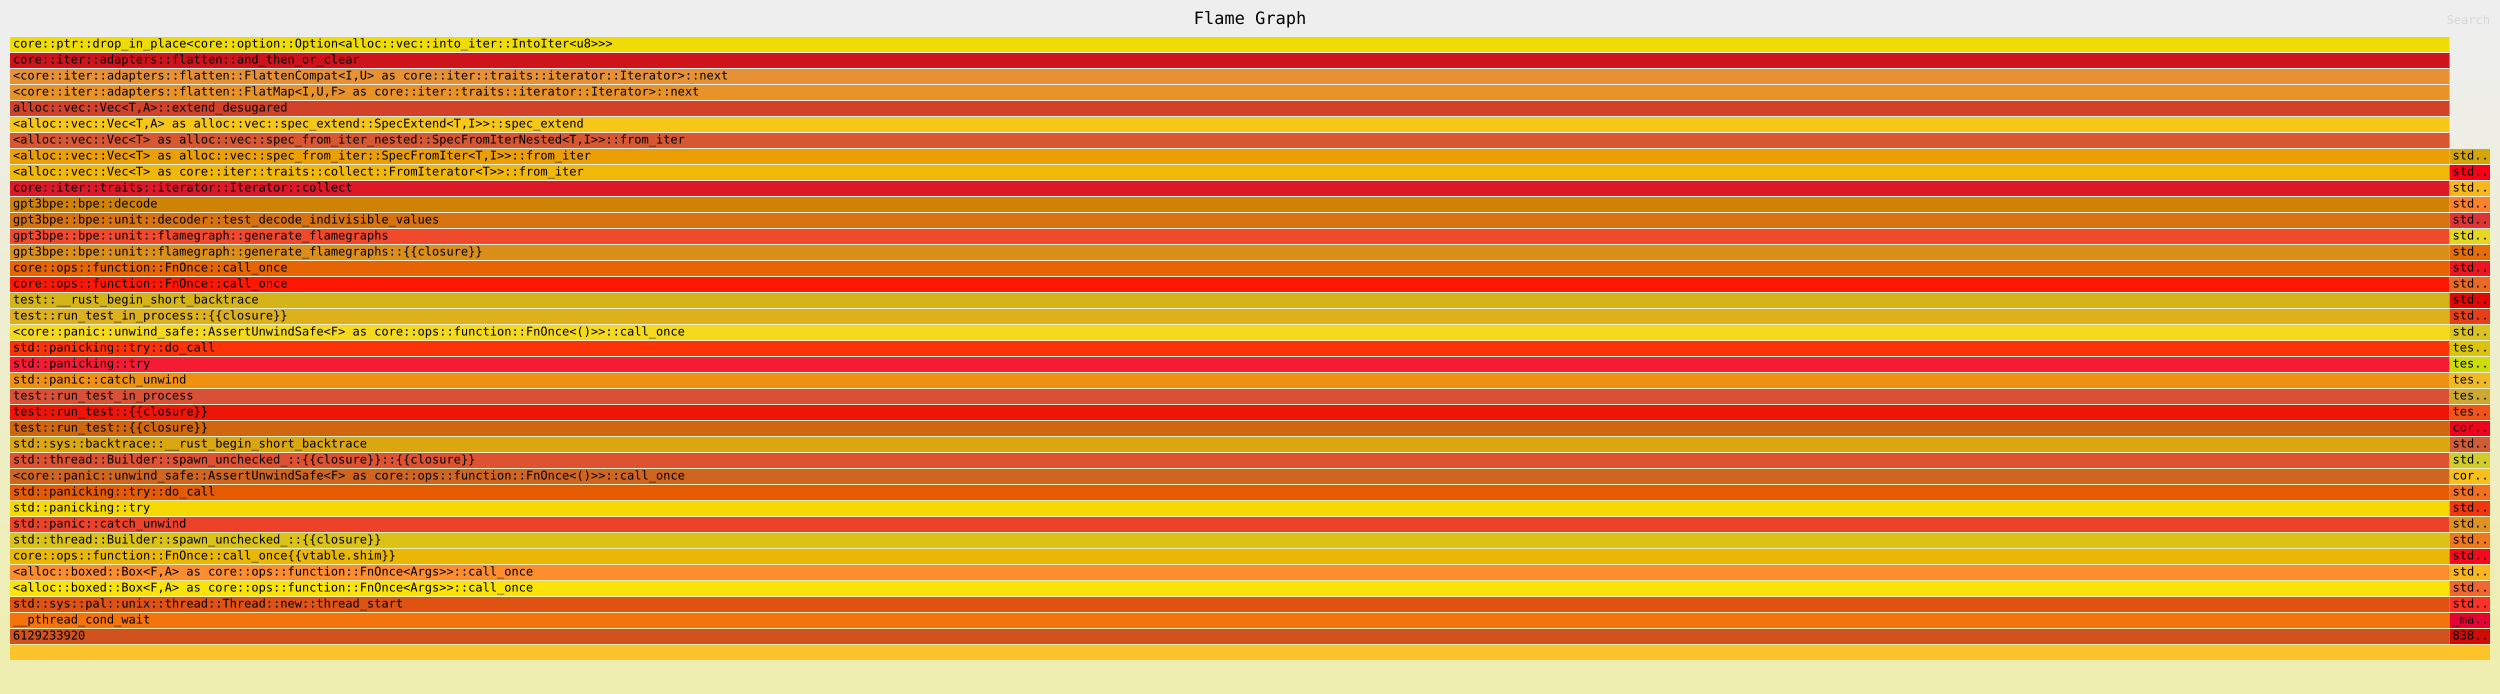
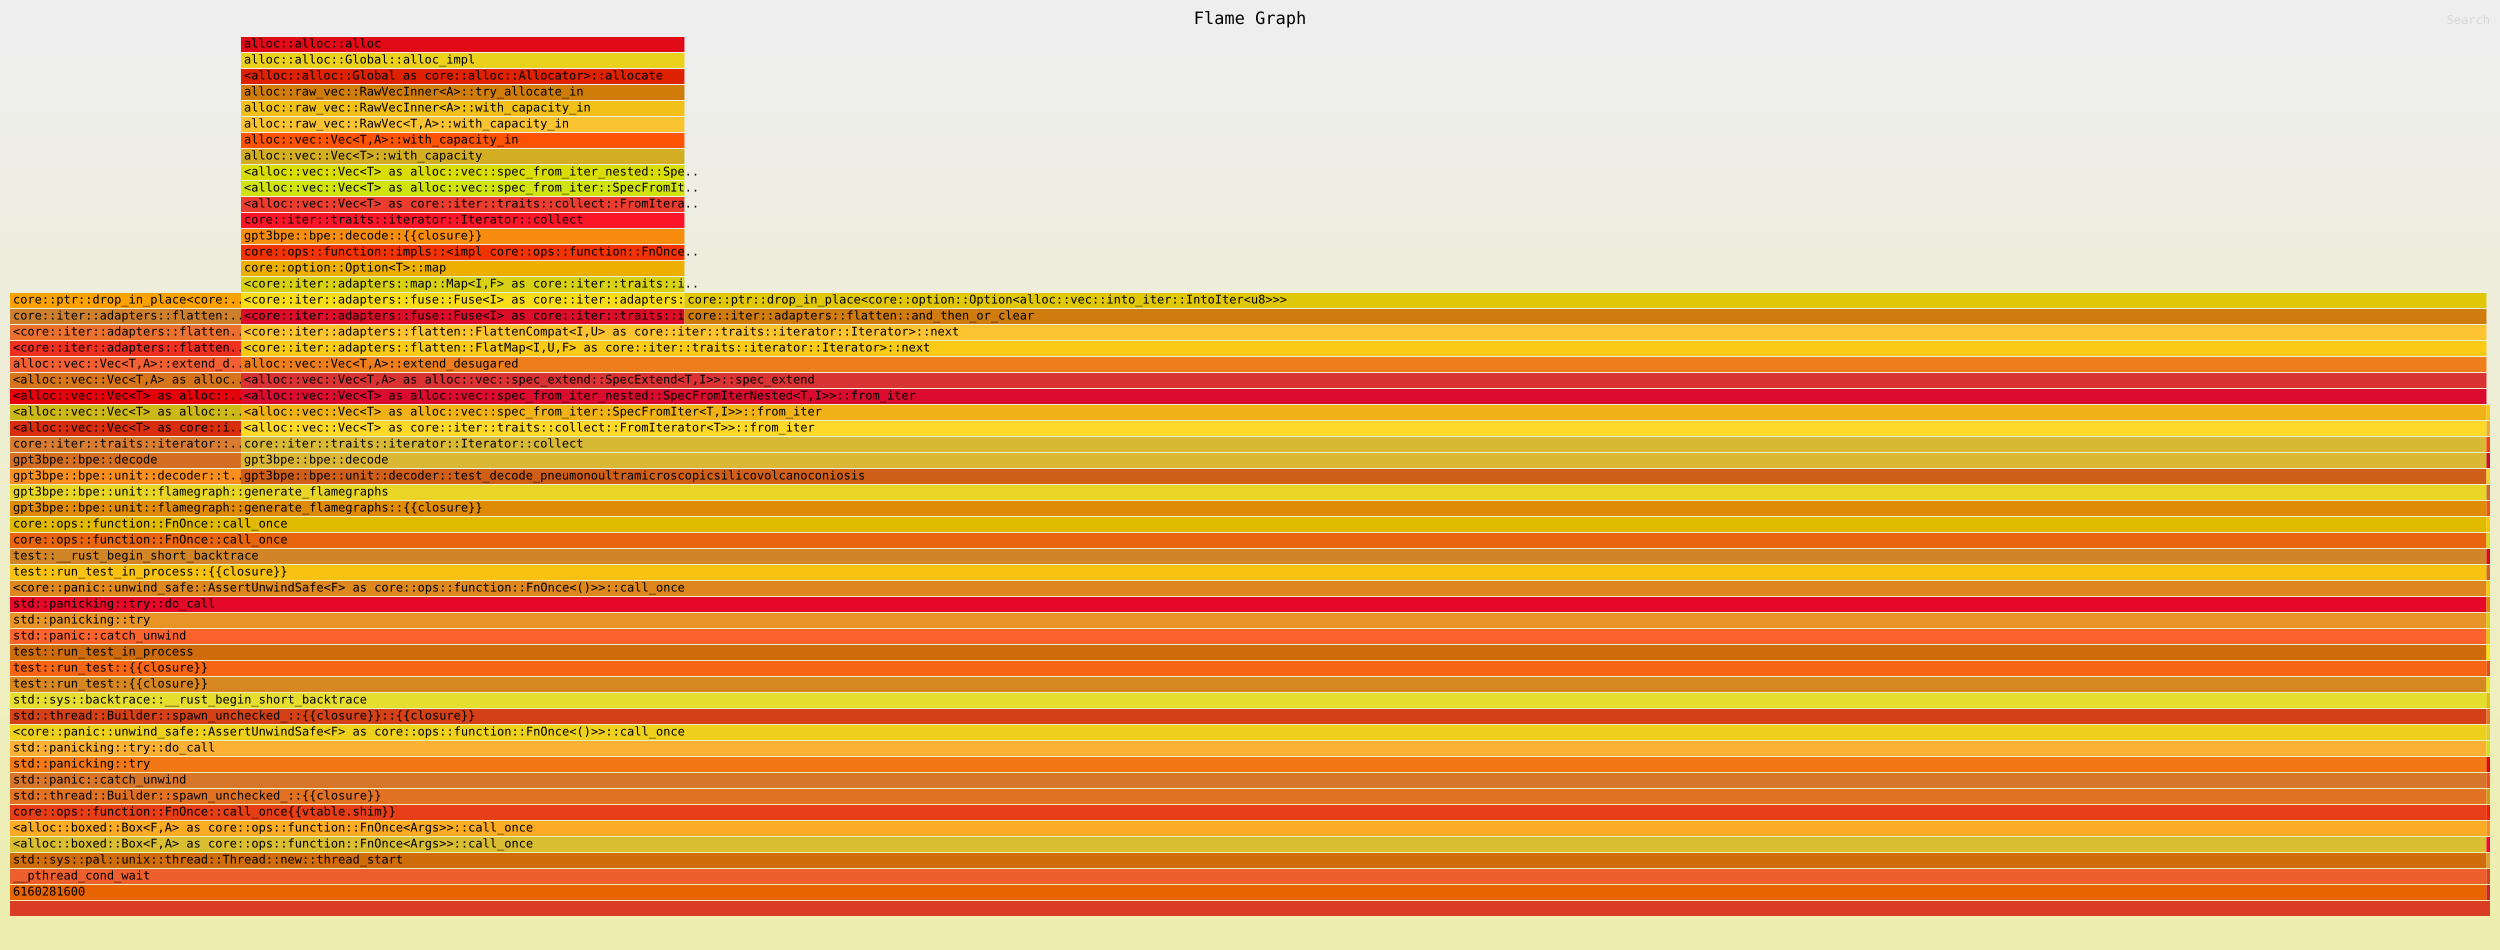
- <svg xmlns="http://www.w3.org/2000/svg" xmlns:ns1="http://github.com/jonhoo/inferno" version="1.1" width="2500" height="694" viewBox="0 0 2500 694">
+ <svg xmlns="http://www.w3.org/2000/svg" xmlns:ns1="http://github.com/jonhoo/inferno" version="1.1" width="2500" height="950" viewBox="0 0 2500 950">
  <defs>
    <linearGradient id="background" y1="0" y2="1" x1="0" x2="0">
      <stop stop-color="#eeeeee" offset="5%" />
      <stop stop-color="#eeeeb0" offset="95%" />
    </linearGradient>
  </defs>
  <style type="text/css">
text { font-family:monospace; font-size:12px }
#title { text-anchor:middle; font-size:17px; }
#matched { text-anchor:end; }
#search { text-anchor:end; opacity:0.1; cursor:pointer; }
#search:hover, #search.show { opacity:1; }
#subtitle { text-anchor:middle; font-color:rgb(160,160,160); }
#unzoom { cursor:pointer; }
#frames &gt; *:hover { stroke:black; stroke-width:0.5; cursor:pointer; }
.hide { display:none; }
.parent { opacity:0.5; }
</style>
-   <rect x="0" y="0" width="100%" height="694" fill="url(#background)" />
+   <rect x="0" y="0" width="100%" height="950" fill="url(#background)" />
  <text id="title" fill="rgb(0,0,0)" x="50%" y="24.00">Flame Graph</text>
-   <text id="details" fill="rgb(0,0,0)" x="10" y="677.00"> </text>
+   <text id="details" fill="rgb(0,0,0)" x="10" y="933.00"> </text>
  <text id="unzoom" class="hide" fill="rgb(0,0,0)" x="10" y="24.00">Reset Zoom</text>
  <text id="search" fill="rgb(0,0,0)" x="2490" y="24.00">Search</text>
-   <text id="matched" fill="rgb(0,0,0)" x="2490" y="677.00"> </text>
-   <svg id="frames" x="10" width="2480" total_samples="184">
-     <g>
-       <rect x="0%" y="629" width="98.37%" height="15" fill="rgb(209,82,29)" ns1:x="0" ns1:w="181" />
-       <text x="0.12%" y="639.50">6129233920</text>
-     </g>
-     <g>
-       <rect x="0%" y="613" width="98.37%" height="15" fill="rgb(244,115,12)" ns1:x="0" ns1:w="181" />
-       <text x="0.12%" y="623.50">__pthread_cond_wait</text>
-     </g>
-     <g>
-       <rect x="0%" y="597" width="98.37%" height="15" fill="rgb(222,82,18)" ns1:x="0" ns1:w="181" />
-       <text x="0.12%" y="607.50">std::sys::pal::unix::thread::Thread::new::thread_start</text>
-     </g>
-     <g>
-       <rect x="0%" y="581" width="98.37%" height="15" fill="rgb(249,227,8)" ns1:x="0" ns1:w="181" />
-       <text x="0.12%" y="591.50">&lt;alloc::boxed::Box&lt;F,A&gt; as core::ops::function::FnOnce&lt;Args&gt;&gt;::call_once</text>
-     </g>
-     <g>
-       <rect x="0%" y="565" width="98.37%" height="15" fill="rgb(253,141,45)" ns1:x="0" ns1:w="181" />
-       <text x="0.12%" y="575.50">&lt;alloc::boxed::Box&lt;F,A&gt; as core::ops::function::FnOnce&lt;Args&gt;&gt;::call_once</text>
-     </g>
-     <g>
-       <rect x="0%" y="549" width="98.37%" height="15" fill="rgb(234,184,4)" ns1:x="0" ns1:w="181" />
-       <text x="0.12%" y="559.50">core::ops::function::FnOnce::call_once{{vtable.shim}}</text>
-     </g>
-     <g>
-       <rect x="0%" y="533" width="98.37%" height="15" fill="rgb(218,194,23)" ns1:x="0" ns1:w="181" />
-       <text x="0.12%" y="543.50">std::thread::Builder::spawn_unchecked_::{{closure}}</text>
-     </g>
-     <g>
-       <rect x="0%" y="517" width="98.37%" height="15" fill="rgb(235,66,41)" ns1:x="0" ns1:w="181" />
-       <text x="0.12%" y="527.50">std::panic::catch_unwind</text>
-     </g>
-     <g>
-       <rect x="0%" y="501" width="98.37%" height="15" fill="rgb(245,217,1)" ns1:x="0" ns1:w="181" />
-       <text x="0.12%" y="511.50">std::panicking::try</text>
-     </g>
-     <g>
-       <rect x="0%" y="485" width="98.37%" height="15" fill="rgb(229,91,1)" ns1:x="0" ns1:w="181" />
-       <text x="0.12%" y="495.50">std::panicking::try::do_call</text>
-     </g>
-     <g>
-       <rect x="0%" y="469" width="98.37%" height="15" fill="rgb(207,101,30)" ns1:x="0" ns1:w="181" />
-       <text x="0.12%" y="479.50">&lt;core::panic::unwind_safe::AssertUnwindSafe&lt;F&gt; as core::ops::function::FnOnce&lt;()&gt;&gt;::call_once</text>
-     </g>
-     <g>
-       <rect x="0%" y="453" width="98.37%" height="15" fill="rgb(223,82,49)" ns1:x="0" ns1:w="181" />
-       <text x="0.12%" y="463.50">std::thread::Builder::spawn_unchecked_::{{closure}}::{{closure}}</text>
-     </g>
-     <g>
-       <rect x="0%" y="437" width="98.37%" height="15" fill="rgb(218,167,17)" ns1:x="0" ns1:w="181" />
-       <text x="0.12%" y="447.50">std::sys::backtrace::__rust_begin_short_backtrace</text>
-     </g>
-     <g>
-       <rect x="0%" y="421" width="98.37%" height="15" fill="rgb(208,103,14)" ns1:x="0" ns1:w="181" />
-       <text x="0.12%" y="431.50">test::run_test::{{closure}}</text>
-     </g>
-     <g>
-       <rect x="0%" y="405" width="98.37%" height="15" fill="rgb(238,20,8)" ns1:x="0" ns1:w="181" />
-       <text x="0.12%" y="415.50">test::run_test::{{closure}}</text>
-     </g>
-     <g>
-       <rect x="0%" y="389" width="98.37%" height="15" fill="rgb(218,80,54)" ns1:x="0" ns1:w="181" />
-       <text x="0.12%" y="399.50">test::run_test_in_process</text>
-     </g>
-     <g>
-       <rect x="0%" y="373" width="98.37%" height="15" fill="rgb(240,144,17)" ns1:x="0" ns1:w="181" />
-       <text x="0.12%" y="383.50">std::panic::catch_unwind</text>
-     </g>
-     <g>
-       <rect x="0%" y="357" width="98.37%" height="15" fill="rgb(245,27,50)" ns1:x="0" ns1:w="181" />
-       <text x="0.12%" y="367.50">std::panicking::try</text>
-     </g>
-     <g>
-       <rect x="0%" y="341" width="98.37%" height="15" fill="rgb(251,51,7)" ns1:x="0" ns1:w="181" />
-       <text x="0.12%" y="351.50">std::panicking::try::do_call</text>
-     </g>
-     <g>
-       <rect x="0%" y="325" width="98.37%" height="15" fill="rgb(245,217,29)" ns1:x="0" ns1:w="181" />
-       <text x="0.12%" y="335.50">&lt;core::panic::unwind_safe::AssertUnwindSafe&lt;F&gt; as core::ops::function::FnOnce&lt;()&gt;&gt;::call_once</text>
-     </g>
-     <g>
-       <rect x="0%" y="309" width="98.37%" height="15" fill="rgb(221,176,29)" ns1:x="0" ns1:w="181" />
-       <text x="0.12%" y="319.50">test::run_test_in_process::{{closure}}</text>
-     </g>
-     <g>
-       <rect x="0%" y="293" width="98.37%" height="15" fill="rgb(212,180,24)" ns1:x="0" ns1:w="181" />
-       <text x="0.12%" y="303.50">test::__rust_begin_short_backtrace</text>
-     </g>
-     <g>
-       <rect x="0%" y="277" width="98.37%" height="15" fill="rgb(254,24,2)" ns1:x="0" ns1:w="181" />
-       <text x="0.12%" y="287.50">core::ops::function::FnOnce::call_once</text>
-     </g>
-     <g>
-       <rect x="0%" y="261" width="98.37%" height="15" fill="rgb(230,100,2)" ns1:x="0" ns1:w="181" />
-       <text x="0.12%" y="271.50">core::ops::function::FnOnce::call_once</text>
-     </g>
-     <g>
-       <rect x="0%" y="245" width="98.37%" height="15" fill="rgb(219,142,25)" ns1:x="0" ns1:w="181" />
-       <text x="0.12%" y="255.50">gpt3bpe::bpe::unit::flamegraph::generate_flamegraphs::{{closure}}</text>
-     </g>
-     <g>
-       <rect x="0%" y="229" width="98.37%" height="15" fill="rgb(240,73,43)" ns1:x="0" ns1:w="181" />
-       <text x="0.12%" y="239.50">gpt3bpe::bpe::unit::flamegraph::generate_flamegraphs</text>
-     </g>
-     <g>
-       <rect x="0%" y="213" width="98.37%" height="15" fill="rgb(214,114,15)" ns1:x="0" ns1:w="181" />
-       <text x="0.12%" y="223.50">gpt3bpe::bpe::unit::decoder::test_decode_indivisible_values</text>
-     </g>
-     <g>
-       <rect x="0%" y="197" width="98.37%" height="15" fill="rgb(207,130,4)" ns1:x="0" ns1:w="181" />
-       <text x="0.12%" y="207.50">gpt3bpe::bpe::decode</text>
-     </g>
-     <g>
-       <rect x="0%" y="181" width="98.37%" height="15" fill="rgb(221,25,40)" ns1:x="0" ns1:w="181" />
-       <text x="0.12%" y="191.50">core::iter::traits::iterator::Iterator::collect</text>
-     </g>
-     <g>
-       <rect x="0%" y="165" width="98.37%" height="15" fill="rgb(241,184,7)" ns1:x="0" ns1:w="181" />
-       <text x="0.12%" y="175.50">&lt;alloc::vec::Vec&lt;T&gt; as core::iter::traits::collect::FromIterator&lt;T&gt;&gt;::from_iter</text>
-     </g>
-     <g>
-       <rect x="0%" y="149" width="98.37%" height="15" fill="rgb(235,159,4)" ns1:x="0" ns1:w="181" />
-       <text x="0.12%" y="159.50">&lt;alloc::vec::Vec&lt;T&gt; as alloc::vec::spec_from_iter::SpecFromIter&lt;T,I&gt;&gt;::from_iter</text>
-     </g>
-     <g>
-       <rect x="0%" y="133" width="98.37%" height="15" fill="rgb(214,87,48)" ns1:x="0" ns1:w="181" />
-       <text x="0.12%" y="143.50">&lt;alloc::vec::Vec&lt;T&gt; as alloc::vec::spec_from_iter_nested::SpecFromIterNested&lt;T,I&gt;&gt;::from_iter</text>
-     </g>
-     <g>
-       <rect x="0%" y="117" width="98.37%" height="15" fill="rgb(246,198,24)" ns1:x="0" ns1:w="181" />
-       <text x="0.12%" y="127.50">&lt;alloc::vec::Vec&lt;T,A&gt; as alloc::vec::spec_extend::SpecExtend&lt;T,I&gt;&gt;::spec_extend</text>
-     </g>
-     <g>
-       <rect x="0%" y="101" width="98.37%" height="15" fill="rgb(209,66,40)" ns1:x="0" ns1:w="181" />
-       <text x="0.12%" y="111.50">alloc::vec::Vec&lt;T,A&gt;::extend_desugared</text>
-     </g>
-     <g>
-       <rect x="0%" y="85" width="98.37%" height="15" fill="rgb(233,147,39)" ns1:x="0" ns1:w="181" />
-       <text x="0.12%" y="95.50">&lt;core::iter::adapters::flatten::FlatMap&lt;I,U,F&gt; as core::iter::traits::iterator::Iterator&gt;::next</text>
-     </g>
-     <g>
-       <rect x="0%" y="69" width="98.37%" height="15" fill="rgb(231,145,52)" ns1:x="0" ns1:w="181" />
-       <text x="0.12%" y="79.50">&lt;core::iter::adapters::flatten::FlattenCompat&lt;I,U&gt; as core::iter::traits::iterator::Iterator&gt;::next</text>
-     </g>
-     <g>
-       <rect x="0%" y="53" width="98.37%" height="15" fill="rgb(206,20,26)" ns1:x="0" ns1:w="181" />
-       <text x="0.12%" y="63.50">core::iter::adapters::flatten::and_then_or_clear</text>
-     </g>
-     <g>
-       <rect x="0%" y="37" width="98.37%" height="15" fill="rgb(238,220,4)" ns1:x="0" ns1:w="181" />
-       <text x="0.12%" y="47.50">core::ptr::drop_in_place&lt;core::option::Option&lt;alloc::vec::into_iter::IntoIter&lt;u8&gt;&gt;&gt;</text>
-     </g>
-     <g>
-       <rect x="0%" y="645" width="100%" height="15" fill="rgb(252,195,42)" ns1:x="0" ns1:w="184" />
-       <text x="0.12%" y="655.50" />
-     </g>
-     <g>
-       <rect x="98.37%" y="629" width="1.63%" height="15" fill="rgb(209,10,6)" ns1:x="181" ns1:w="3" />
-       <text x="98.49%" y="639.50">838..</text>
-     </g>
-     <g>
-       <rect x="98.37%" y="613" width="1.63%" height="15" fill="rgb(229,3,52)" ns1:x="181" ns1:w="3" />
-       <text x="98.49%" y="623.50">_ma..</text>
-     </g>
-     <g>
-       <rect x="98.37%" y="597" width="1.63%" height="15" fill="rgb(253,49,37)" ns1:x="181" ns1:w="3" />
-       <text x="98.49%" y="607.50">std..</text>
-     </g>
-     <g>
-       <rect x="98.37%" y="581" width="1.63%" height="15" fill="rgb(240,103,49)" ns1:x="181" ns1:w="3" />
-       <text x="98.49%" y="591.50">std..</text>
-     </g>
-     <g>
-       <rect x="98.37%" y="565" width="1.63%" height="15" fill="rgb(250,182,30)" ns1:x="181" ns1:w="3" />
-       <text x="98.49%" y="575.50">std..</text>
-     </g>
-     <g>
-       <rect x="98.37%" y="549" width="1.63%" height="15" fill="rgb(248,8,30)" ns1:x="181" ns1:w="3" />
-       <text x="98.49%" y="559.50">std..</text>
-     </g>
-     <g>
-       <rect x="98.37%" y="533" width="1.63%" height="15" fill="rgb(237,120,30)" ns1:x="181" ns1:w="3" />
-       <text x="98.49%" y="543.50">std..</text>
-     </g>
-     <g>
-       <rect x="98.37%" y="517" width="1.63%" height="15" fill="rgb(221,146,34)" ns1:x="181" ns1:w="3" />
-       <text x="98.49%" y="527.50">std..</text>
-     </g>
-     <g>
-       <rect x="98.37%" y="501" width="1.63%" height="15" fill="rgb(242,55,13)" ns1:x="181" ns1:w="3" />
-       <text x="98.49%" y="511.50">std..</text>
-     </g>
-     <g>
-       <rect x="98.37%" y="485" width="1.63%" height="15" fill="rgb(242,112,31)" ns1:x="181" ns1:w="3" />
-       <text x="98.49%" y="495.50">std..</text>
-     </g>
-     <g>
-       <rect x="98.37%" y="469" width="1.63%" height="15" fill="rgb(249,192,27)" ns1:x="181" ns1:w="3" />
-       <text x="98.49%" y="479.50">cor..</text>
-     </g>
-     <g>
-       <rect x="98.37%" y="453" width="1.63%" height="15" fill="rgb(208,204,44)" ns1:x="181" ns1:w="3" />
-       <text x="98.49%" y="463.50">std..</text>
-     </g>
-     <g>
-       <rect x="98.37%" y="437" width="1.63%" height="15" fill="rgb(208,93,54)" ns1:x="181" ns1:w="3" />
-       <text x="98.49%" y="447.50">std..</text>
-     </g>
-     <g>
-       <rect x="98.37%" y="421" width="1.63%" height="15" fill="rgb(242,1,31)" ns1:x="181" ns1:w="3" />
-       <text x="98.49%" y="431.50">cor..</text>
-     </g>
-     <g>
-       <rect x="98.37%" y="405" width="1.63%" height="15" fill="rgb(241,83,25)" ns1:x="181" ns1:w="3" />
-       <text x="98.49%" y="415.50">tes..</text>
-     </g>
-     <g>
-       <rect x="98.37%" y="389" width="1.63%" height="15" fill="rgb(205,169,50)" ns1:x="181" ns1:w="3" />
-       <text x="98.49%" y="399.50">tes..</text>
-     </g>
-     <g>
-       <rect x="98.37%" y="373" width="1.63%" height="15" fill="rgb(239,186,37)" ns1:x="181" ns1:w="3" />
-       <text x="98.49%" y="383.50">tes..</text>
-     </g>
-     <g>
-       <rect x="98.37%" y="357" width="1.63%" height="15" fill="rgb(205,221,10)" ns1:x="181" ns1:w="3" />
-       <text x="98.49%" y="367.50">tes..</text>
-     </g>
-     <g>
-       <rect x="98.37%" y="341" width="1.63%" height="15" fill="rgb(218,196,15)" ns1:x="181" ns1:w="3" />
-       <text x="98.49%" y="351.50">tes..</text>
-     </g>
-     <g>
-       <rect x="98.37%" y="325" width="1.63%" height="15" fill="rgb(218,196,35)" ns1:x="181" ns1:w="3" />
-       <text x="98.49%" y="335.50">std..</text>
-     </g>
-     <g>
-       <rect x="98.37%" y="309" width="1.63%" height="15" fill="rgb(233,63,24)" ns1:x="181" ns1:w="3" />
-       <text x="98.49%" y="319.50">std..</text>
-     </g>
-     <g>
-       <rect x="98.37%" y="293" width="1.63%" height="15" fill="rgb(225,8,4)" ns1:x="181" ns1:w="3" />
-       <text x="98.49%" y="303.50">std..</text>
-     </g>
-     <g>
-       <rect x="98.37%" y="277" width="1.63%" height="15" fill="rgb(234,105,35)" ns1:x="181" ns1:w="3" />
-       <text x="98.49%" y="287.50">std..</text>
-     </g>
-     <g>
-       <rect x="98.37%" y="261" width="1.63%" height="15" fill="rgb(236,21,32)" ns1:x="181" ns1:w="3" />
-       <text x="98.49%" y="271.50">std..</text>
-     </g>
-     <g>
-       <rect x="98.37%" y="245" width="1.63%" height="15" fill="rgb(228,109,6)" ns1:x="181" ns1:w="3" />
-       <text x="98.49%" y="255.50">std..</text>
-     </g>
-     <g>
-       <rect x="98.37%" y="229" width="1.63%" height="15" fill="rgb(229,215,31)" ns1:x="181" ns1:w="3" />
-       <text x="98.49%" y="239.50">std..</text>
-     </g>
-     <g>
-       <rect x="98.37%" y="213" width="1.63%" height="15" fill="rgb(221,52,54)" ns1:x="181" ns1:w="3" />
-       <text x="98.49%" y="223.50">std..</text>
-     </g>
-     <g>
-       <rect x="98.37%" y="197" width="1.63%" height="15" fill="rgb(252,129,43)" ns1:x="181" ns1:w="3" />
-       <text x="98.49%" y="207.50">std..</text>
-     </g>
-     <g>
-       <rect x="98.37%" y="181" width="1.63%" height="15" fill="rgb(248,183,27)" ns1:x="181" ns1:w="3" />
-       <text x="98.49%" y="191.50">std..</text>
-     </g>
-     <g>
-       <rect x="98.37%" y="165" width="1.63%" height="15" fill="rgb(250,0,22)" ns1:x="181" ns1:w="3" />
-       <text x="98.49%" y="175.50">std..</text>
-     </g>
-     <g>
-       <rect x="98.37%" y="149" width="1.63%" height="15" fill="rgb(213,166,10)" ns1:x="181" ns1:w="3" />
-       <text x="98.49%" y="159.50">std..</text>
+   <text id="matched" fill="rgb(0,0,0)" x="2490" y="933.00"> </text>
+   <svg id="frames" x="10" width="2480" total_samples="2813">
+     <g>
+       <rect x="0%" y="469" width="9.314%" height="15" fill="rgb(250,143,31)" ns1:x="0" ns1:w="262" />
+       <text x="0.12%" y="479.50">gpt3bpe::bpe::unit::decoder::t..</text>
+     </g>
+     <g>
+       <rect x="0%" y="453" width="9.314%" height="15" fill="rgb(211,110,34)" ns1:x="0" ns1:w="262" />
+       <text x="0.12%" y="463.50">gpt3bpe::bpe::decode</text>
+     </g>
+     <g>
+       <rect x="0%" y="437" width="9.314%" height="15" fill="rgb(215,124,48)" ns1:x="0" ns1:w="262" />
+       <text x="0.12%" y="447.50">core::iter::traits::iterator::..</text>
+     </g>
+     <g>
+       <rect x="0%" y="421" width="9.314%" height="15" fill="rgb(216,46,13)" ns1:x="0" ns1:w="262" />
+       <text x="0.12%" y="431.50">&lt;alloc::vec::Vec&lt;T&gt; as core::i..</text>
+     </g>
+     <g>
+       <rect x="0%" y="405" width="9.314%" height="15" fill="rgb(205,184,25)" ns1:x="0" ns1:w="262" />
+       <text x="0.12%" y="415.50">&lt;alloc::vec::Vec&lt;T&gt; as alloc::..</text>
+     </g>
+     <g>
+       <rect x="0%" y="389" width="9.314%" height="15" fill="rgb(228,1,10)" ns1:x="0" ns1:w="262" />
+       <text x="0.12%" y="399.50">&lt;alloc::vec::Vec&lt;T&gt; as alloc::..</text>
+     </g>
+     <g>
+       <rect x="0%" y="373" width="9.314%" height="15" fill="rgb(213,116,27)" ns1:x="0" ns1:w="262" />
+       <text x="0.12%" y="383.50">&lt;alloc::vec::Vec&lt;T,A&gt; as alloc..</text>
+     </g>
+     <g>
+       <rect x="0%" y="357" width="9.314%" height="15" fill="rgb(241,95,50)" ns1:x="0" ns1:w="262" />
+       <text x="0.12%" y="367.50">alloc::vec::Vec&lt;T,A&gt;::extend_d..</text>
+     </g>
+     <g>
+       <rect x="0%" y="341" width="9.314%" height="15" fill="rgb(238,48,32)" ns1:x="0" ns1:w="262" />
+       <text x="0.12%" y="351.50">&lt;core::iter::adapters::flatten..</text>
+     </g>
+     <g>
+       <rect x="0%" y="325" width="9.314%" height="15" fill="rgb(235,113,49)" ns1:x="0" ns1:w="262" />
+       <text x="0.12%" y="335.50">&lt;core::iter::adapters::flatten..</text>
+     </g>
+     <g>
+       <rect x="0%" y="309" width="9.314%" height="15" fill="rgb(205,127,43)" ns1:x="0" ns1:w="262" />
+       <text x="0.12%" y="319.50">core::iter::adapters::flatten:..</text>
+     </g>
+     <g>
+       <rect x="0%" y="293" width="9.314%" height="15" fill="rgb(250,162,2)" ns1:x="0" ns1:w="262" />
+       <text x="0.12%" y="303.50">core::ptr::drop_in_place&lt;core:..</text>
+     </g>
+     <g>
+       <rect x="9.314%" y="309" width="17.881%" height="15" fill="rgb(220,13,41)" ns1:x="262" ns1:w="503" />
+       <text x="9.434%" y="319.50">&lt;core::iter::adapters::fuse::Fuse&lt;I&gt; as core::iter::traits::i..</text>
+     </g>
+     <g>
+       <rect x="9.314%" y="293" width="17.881%" height="15" fill="rgb(249,221,25)" ns1:x="262" ns1:w="503" />
+       <text x="9.434%" y="303.50">&lt;core::iter::adapters::fuse::Fuse&lt;I&gt; as core::iter::adapters:..</text>
+     </g>
+     <g>
+       <rect x="9.314%" y="277" width="17.881%" height="15" fill="rgb(215,208,19)" ns1:x="262" ns1:w="503" />
+       <text x="9.434%" y="287.50">&lt;core::iter::adapters::map::Map&lt;I,F&gt; as core::iter::traits::i..</text>
+     </g>
+     <g>
+       <rect x="9.314%" y="261" width="17.881%" height="15" fill="rgb(236,175,2)" ns1:x="262" ns1:w="503" />
+       <text x="9.434%" y="271.50">core::option::Option&lt;T&gt;::map</text>
+     </g>
+     <g>
+       <rect x="9.314%" y="245" width="17.881%" height="15" fill="rgb(241,52,2)" ns1:x="262" ns1:w="503" />
+       <text x="9.434%" y="255.50">core::ops::function::impls::&lt;impl core::ops::function::FnOnce..</text>
+     </g>
+     <g>
+       <rect x="9.314%" y="229" width="17.881%" height="15" fill="rgb(248,140,14)" ns1:x="262" ns1:w="503" />
+       <text x="9.434%" y="239.50">gpt3bpe::bpe::decode::{{closure}}</text>
+     </g>
+     <g>
+       <rect x="9.314%" y="213" width="17.881%" height="15" fill="rgb(253,22,42)" ns1:x="262" ns1:w="503" />
+       <text x="9.434%" y="223.50">core::iter::traits::iterator::Iterator::collect</text>
+     </g>
+     <g>
+       <rect x="9.314%" y="197" width="17.881%" height="15" fill="rgb(234,61,47)" ns1:x="262" ns1:w="503" />
+       <text x="9.434%" y="207.50">&lt;alloc::vec::Vec&lt;T&gt; as core::iter::traits::collect::FromItera..</text>
+     </g>
+     <g>
+       <rect x="9.314%" y="181" width="17.881%" height="15" fill="rgb(208,226,15)" ns1:x="262" ns1:w="503" />
+       <text x="9.434%" y="191.50">&lt;alloc::vec::Vec&lt;T&gt; as alloc::vec::spec_from_iter::SpecFromIt..</text>
+     </g>
+     <g>
+       <rect x="9.314%" y="165" width="17.881%" height="15" fill="rgb(217,221,4)" ns1:x="262" ns1:w="503" />
+       <text x="9.434%" y="175.50">&lt;alloc::vec::Vec&lt;T&gt; as alloc::vec::spec_from_iter_nested::Spe..</text>
+     </g>
+     <g>
+       <rect x="9.314%" y="149" width="17.881%" height="15" fill="rgb(212,174,34)" ns1:x="262" ns1:w="503" />
+       <text x="9.434%" y="159.50">alloc::vec::Vec&lt;T&gt;::with_capacity</text>
+     </g>
+     <g>
+       <rect x="9.314%" y="133" width="17.881%" height="15" fill="rgb(253,83,4)" ns1:x="262" ns1:w="503" />
+       <text x="9.434%" y="143.50">alloc::vec::Vec&lt;T,A&gt;::with_capacity_in</text>
+     </g>
+     <g>
+       <rect x="9.314%" y="117" width="17.881%" height="15" fill="rgb(250,195,49)" ns1:x="262" ns1:w="503" />
+       <text x="9.434%" y="127.50">alloc::raw_vec::RawVec&lt;T,A&gt;::with_capacity_in</text>
+     </g>
+     <g>
+       <rect x="9.314%" y="101" width="17.881%" height="15" fill="rgb(241,192,25)" ns1:x="262" ns1:w="503" />
+       <text x="9.434%" y="111.50">alloc::raw_vec::RawVecInner&lt;A&gt;::with_capacity_in</text>
+     </g>
+     <g>
+       <rect x="9.314%" y="85" width="17.881%" height="15" fill="rgb(208,124,10)" ns1:x="262" ns1:w="503" />
+       <text x="9.434%" y="95.50">alloc::raw_vec::RawVecInner&lt;A&gt;::try_allocate_in</text>
+     </g>
+     <g>
+       <rect x="9.314%" y="69" width="17.881%" height="15" fill="rgb(222,33,0)" ns1:x="262" ns1:w="503" />
+       <text x="9.434%" y="79.50">&lt;alloc::alloc::Global as core::alloc::Allocator&gt;::allocate</text>
+     </g>
+     <g>
+       <rect x="9.314%" y="53" width="17.881%" height="15" fill="rgb(234,209,28)" ns1:x="262" ns1:w="503" />
+       <text x="9.434%" y="63.50">alloc::alloc::Global::alloc_impl</text>
+     </g>
+     <g>
+       <rect x="9.314%" y="37" width="17.881%" height="15" fill="rgb(224,11,23)" ns1:x="262" ns1:w="503" />
+       <text x="9.434%" y="47.50">alloc::alloc::alloc</text>
+     </g>
+     <g>
+       <rect x="0%" y="885" width="99.858%" height="15" fill="rgb(232,99,1)" ns1:x="0" ns1:w="2809" />
+       <text x="0.12%" y="895.50">6160281600</text>
+     </g>
+     <g>
+       <rect x="0%" y="869" width="99.858%" height="15" fill="rgb(237,95,45)" ns1:x="0" ns1:w="2809" />
+       <text x="0.12%" y="879.50">__pthread_cond_wait</text>
+     </g>
+     <g>
+       <rect x="0%" y="853" width="99.858%" height="15" fill="rgb(208,109,11)" ns1:x="0" ns1:w="2809" />
+       <text x="0.12%" y="863.50">std::sys::pal::unix::thread::Thread::new::thread_start</text>
+     </g>
+     <g>
+       <rect x="0%" y="837" width="99.858%" height="15" fill="rgb(216,190,48)" ns1:x="0" ns1:w="2809" />
+       <text x="0.12%" y="847.50">&lt;alloc::boxed::Box&lt;F,A&gt; as core::ops::function::FnOnce&lt;Args&gt;&gt;::call_once</text>
+     </g>
+     <g>
+       <rect x="0%" y="821" width="99.858%" height="15" fill="rgb(251,171,36)" ns1:x="0" ns1:w="2809" />
+       <text x="0.12%" y="831.50">&lt;alloc::boxed::Box&lt;F,A&gt; as core::ops::function::FnOnce&lt;Args&gt;&gt;::call_once</text>
+     </g>
+     <g>
+       <rect x="0%" y="805" width="99.858%" height="15" fill="rgb(230,62,22)" ns1:x="0" ns1:w="2809" />
+       <text x="0.12%" y="815.50">core::ops::function::FnOnce::call_once{{vtable.shim}}</text>
+     </g>
+     <g>
+       <rect x="0%" y="789" width="99.858%" height="15" fill="rgb(225,114,35)" ns1:x="0" ns1:w="2809" />
+       <text x="0.12%" y="799.50">std::thread::Builder::spawn_unchecked_::{{closure}}</text>
+     </g>
+     <g>
+       <rect x="0%" y="773" width="99.858%" height="15" fill="rgb(215,118,42)" ns1:x="0" ns1:w="2809" />
+       <text x="0.12%" y="783.50">std::panic::catch_unwind</text>
+     </g>
+     <g>
+       <rect x="0%" y="757" width="99.858%" height="15" fill="rgb(243,119,21)" ns1:x="0" ns1:w="2809" />
+       <text x="0.12%" y="767.50">std::panicking::try</text>
+     </g>
+     <g>
+       <rect x="0%" y="741" width="99.858%" height="15" fill="rgb(252,177,53)" ns1:x="0" ns1:w="2809" />
+       <text x="0.12%" y="751.50">std::panicking::try::do_call</text>
+     </g>
+     <g>
+       <rect x="0%" y="725" width="99.858%" height="15" fill="rgb(237,209,29)" ns1:x="0" ns1:w="2809" />
+       <text x="0.12%" y="735.50">&lt;core::panic::unwind_safe::AssertUnwindSafe&lt;F&gt; as core::ops::function::FnOnce&lt;()&gt;&gt;::call_once</text>
+     </g>
+     <g>
+       <rect x="0%" y="709" width="99.858%" height="15" fill="rgb(212,65,23)" ns1:x="0" ns1:w="2809" />
+       <text x="0.12%" y="719.50">std::thread::Builder::spawn_unchecked_::{{closure}}::{{closure}}</text>
+     </g>
+     <g>
+       <rect x="0%" y="693" width="99.858%" height="15" fill="rgb(230,222,46)" ns1:x="0" ns1:w="2809" />
+       <text x="0.12%" y="703.50">std::sys::backtrace::__rust_begin_short_backtrace</text>
+     </g>
+     <g>
+       <rect x="0%" y="677" width="99.858%" height="15" fill="rgb(215,135,32)" ns1:x="0" ns1:w="2809" />
+       <text x="0.12%" y="687.50">test::run_test::{{closure}}</text>
+     </g>
+     <g>
+       <rect x="0%" y="661" width="99.858%" height="15" fill="rgb(246,101,22)" ns1:x="0" ns1:w="2809" />
+       <text x="0.12%" y="671.50">test::run_test::{{closure}}</text>
+     </g>
+     <g>
+       <rect x="0%" y="645" width="99.858%" height="15" fill="rgb(206,107,13)" ns1:x="0" ns1:w="2809" />
+       <text x="0.12%" y="655.50">test::run_test_in_process</text>
+     </g>
+     <g>
+       <rect x="0%" y="629" width="99.858%" height="15" fill="rgb(250,100,44)" ns1:x="0" ns1:w="2809" />
+       <text x="0.12%" y="639.50">std::panic::catch_unwind</text>
+     </g>
+     <g>
+       <rect x="0%" y="613" width="99.858%" height="15" fill="rgb(231,147,38)" ns1:x="0" ns1:w="2809" />
+       <text x="0.12%" y="623.50">std::panicking::try</text>
+     </g>
+     <g>
+       <rect x="0%" y="597" width="99.858%" height="15" fill="rgb(229,8,40)" ns1:x="0" ns1:w="2809" />
+       <text x="0.12%" y="607.50">std::panicking::try::do_call</text>
+     </g>
+     <g>
+       <rect x="0%" y="581" width="99.858%" height="15" fill="rgb(221,135,30)" ns1:x="0" ns1:w="2809" />
+       <text x="0.12%" y="591.50">&lt;core::panic::unwind_safe::AssertUnwindSafe&lt;F&gt; as core::ops::function::FnOnce&lt;()&gt;&gt;::call_once</text>
+     </g>
+     <g>
+       <rect x="0%" y="565" width="99.858%" height="15" fill="rgb(249,193,18)" ns1:x="0" ns1:w="2809" />
+       <text x="0.12%" y="575.50">test::run_test_in_process::{{closure}}</text>
+     </g>
+     <g>
+       <rect x="0%" y="549" width="99.858%" height="15" fill="rgb(209,133,39)" ns1:x="0" ns1:w="2809" />
+       <text x="0.12%" y="559.50">test::__rust_begin_short_backtrace</text>
+     </g>
+     <g>
+       <rect x="0%" y="533" width="99.858%" height="15" fill="rgb(232,100,14)" ns1:x="0" ns1:w="2809" />
+       <text x="0.12%" y="543.50">core::ops::function::FnOnce::call_once</text>
+     </g>
+     <g>
+       <rect x="0%" y="517" width="99.858%" height="15" fill="rgb(224,185,1)" ns1:x="0" ns1:w="2809" />
+       <text x="0.12%" y="527.50">core::ops::function::FnOnce::call_once</text>
+     </g>
+     <g>
+       <rect x="0%" y="501" width="99.858%" height="15" fill="rgb(223,139,8)" ns1:x="0" ns1:w="2809" />
+       <text x="0.12%" y="511.50">gpt3bpe::bpe::unit::flamegraph::generate_flamegraphs::{{closure}}</text>
+     </g>
+     <g>
+       <rect x="0%" y="485" width="99.858%" height="15" fill="rgb(232,213,38)" ns1:x="0" ns1:w="2809" />
+       <text x="0.12%" y="495.50">gpt3bpe::bpe::unit::flamegraph::generate_flamegraphs</text>
+     </g>
+     <g>
+       <rect x="9.314%" y="469" width="90.544%" height="15" fill="rgb(207,94,22)" ns1:x="262" ns1:w="2547" />
+       <text x="9.434%" y="479.50">gpt3bpe::bpe::unit::decoder::test_decode_pneumonoultramicroscopicsilicovolcanoconiosis</text>
+     </g>
+     <g>
+       <rect x="9.314%" y="453" width="90.544%" height="15" fill="rgb(219,183,54)" ns1:x="262" ns1:w="2547" />
+       <text x="9.434%" y="463.50">gpt3bpe::bpe::decode</text>
+     </g>
+     <g>
+       <rect x="9.314%" y="437" width="90.544%" height="15" fill="rgb(216,185,54)" ns1:x="262" ns1:w="2547" />
+       <text x="9.434%" y="447.50">core::iter::traits::iterator::Iterator::collect</text>
+     </g>
+     <g>
+       <rect x="9.314%" y="421" width="90.544%" height="15" fill="rgb(254,217,39)" ns1:x="262" ns1:w="2547" />
+       <text x="9.434%" y="431.50">&lt;alloc::vec::Vec&lt;T&gt; as core::iter::traits::collect::FromIterator&lt;T&gt;&gt;::from_iter</text>
+     </g>
+     <g>
+       <rect x="9.314%" y="405" width="90.544%" height="15" fill="rgb(240,178,23)" ns1:x="262" ns1:w="2547" />
+       <text x="9.434%" y="415.50">&lt;alloc::vec::Vec&lt;T&gt; as alloc::vec::spec_from_iter::SpecFromIter&lt;T,I&gt;&gt;::from_iter</text>
+     </g>
+     <g>
+       <rect x="9.314%" y="389" width="90.544%" height="15" fill="rgb(218,11,47)" ns1:x="262" ns1:w="2547" />
+       <text x="9.434%" y="399.50">&lt;alloc::vec::Vec&lt;T&gt; as alloc::vec::spec_from_iter_nested::SpecFromIterNested&lt;T,I&gt;&gt;::from_iter</text>
+     </g>
+     <g>
+       <rect x="9.314%" y="373" width="90.544%" height="15" fill="rgb(218,51,51)" ns1:x="262" ns1:w="2547" />
+       <text x="9.434%" y="383.50">&lt;alloc::vec::Vec&lt;T,A&gt; as alloc::vec::spec_extend::SpecExtend&lt;T,I&gt;&gt;::spec_extend</text>
+     </g>
+     <g>
+       <rect x="9.314%" y="357" width="90.544%" height="15" fill="rgb(238,126,27)" ns1:x="262" ns1:w="2547" />
+       <text x="9.434%" y="367.50">alloc::vec::Vec&lt;T,A&gt;::extend_desugared</text>
+     </g>
+     <g>
+       <rect x="9.314%" y="341" width="90.544%" height="15" fill="rgb(249,202,22)" ns1:x="262" ns1:w="2547" />
+       <text x="9.434%" y="351.50">&lt;core::iter::adapters::flatten::FlatMap&lt;I,U,F&gt; as core::iter::traits::iterator::Iterator&gt;::next</text>
+     </g>
+     <g>
+       <rect x="9.314%" y="325" width="90.544%" height="15" fill="rgb(254,195,49)" ns1:x="262" ns1:w="2547" />
+       <text x="9.434%" y="335.50">&lt;core::iter::adapters::flatten::FlattenCompat&lt;I,U&gt; as core::iter::traits::iterator::Iterator&gt;::next</text>
+     </g>
+     <g>
+       <rect x="27.195%" y="309" width="72.663%" height="15" fill="rgb(208,123,14)" ns1:x="765" ns1:w="2044" />
+       <text x="27.315%" y="319.50">core::iter::adapters::flatten::and_then_or_clear</text>
+     </g>
+     <g>
+       <rect x="27.195%" y="293" width="72.663%" height="15" fill="rgb(224,200,8)" ns1:x="765" ns1:w="2044" />
+       <text x="27.315%" y="303.50">core::ptr::drop_in_place&lt;core::option::Option&lt;alloc::vec::into_iter::IntoIter&lt;u8&gt;&gt;&gt;</text>
+     </g>
+     <g>
+       <rect x="0%" y="901" width="100%" height="15" fill="rgb(217,61,36)" ns1:x="0" ns1:w="2813" />
+       <text x="0.12%" y="911.50" />
+     </g>
+     <g>
+       <rect x="99.858%" y="885" width="0.142%" height="15" fill="rgb(206,35,45)" ns1:x="2809" ns1:w="4" />
+       <text x="99.978%" y="895.50" />
+     </g>
+     <g>
+       <rect x="99.858%" y="869" width="0.142%" height="15" fill="rgb(217,65,33)" ns1:x="2809" ns1:w="4" />
+       <text x="99.978%" y="879.50" />
+     </g>
+     <g>
+       <rect x="99.858%" y="853" width="0.142%" height="15" fill="rgb(222,158,48)" ns1:x="2809" ns1:w="4" />
+       <text x="99.978%" y="863.50" />
+     </g>
+     <g>
+       <rect x="99.858%" y="837" width="0.142%" height="15" fill="rgb(254,2,54)" ns1:x="2809" ns1:w="4" />
+       <text x="99.978%" y="847.50" />
+     </g>
+     <g>
+       <rect x="99.858%" y="821" width="0.142%" height="15" fill="rgb(250,143,38)" ns1:x="2809" ns1:w="4" />
+       <text x="99.978%" y="831.50" />
+     </g>
+     <g>
+       <rect x="99.858%" y="805" width="0.142%" height="15" fill="rgb(248,25,0)" ns1:x="2809" ns1:w="4" />
+       <text x="99.978%" y="815.50" />
+     </g>
+     <g>
+       <rect x="99.858%" y="789" width="0.142%" height="15" fill="rgb(206,152,27)" ns1:x="2809" ns1:w="4" />
+       <text x="99.978%" y="799.50" />
+     </g>
+     <g>
+       <rect x="99.858%" y="773" width="0.142%" height="15" fill="rgb(240,77,30)" ns1:x="2809" ns1:w="4" />
+       <text x="99.978%" y="783.50" />
+     </g>
+     <g>
+       <rect x="99.858%" y="757" width="0.142%" height="15" fill="rgb(231,5,3)" ns1:x="2809" ns1:w="4" />
+       <text x="99.978%" y="767.50" />
+     </g>
+     <g>
+       <rect x="99.858%" y="741" width="0.142%" height="15" fill="rgb(207,226,32)" ns1:x="2809" ns1:w="4" />
+       <text x="99.978%" y="751.50" />
+     </g>
+     <g>
+       <rect x="99.858%" y="725" width="0.142%" height="15" fill="rgb(222,207,47)" ns1:x="2809" ns1:w="4" />
+       <text x="99.978%" y="735.50" />
+     </g>
+     <g>
+       <rect x="99.858%" y="709" width="0.142%" height="15" fill="rgb(229,115,45)" ns1:x="2809" ns1:w="4" />
+       <text x="99.978%" y="719.50" />
+     </g>
+     <g>
+       <rect x="99.858%" y="693" width="0.142%" height="15" fill="rgb(224,191,6)" ns1:x="2809" ns1:w="4" />
+       <text x="99.978%" y="703.50" />
+     </g>
+     <g>
+       <rect x="99.858%" y="677" width="0.142%" height="15" fill="rgb(230,227,24)" ns1:x="2809" ns1:w="4" />
+       <text x="99.978%" y="687.50" />
+     </g>
+     <g>
+       <rect x="99.858%" y="661" width="0.142%" height="15" fill="rgb(228,80,19)" ns1:x="2809" ns1:w="4" />
+       <text x="99.978%" y="671.50" />
+     </g>
+     <g>
+       <rect x="99.858%" y="645" width="0.142%" height="15" fill="rgb(247,229,0)" ns1:x="2809" ns1:w="4" />
+       <text x="99.978%" y="655.50" />
+     </g>
+     <g>
+       <rect x="99.858%" y="629" width="0.142%" height="15" fill="rgb(237,194,15)" ns1:x="2809" ns1:w="4" />
+       <text x="99.978%" y="639.50" />
+     </g>
+     <g>
+       <rect x="99.858%" y="613" width="0.142%" height="15" fill="rgb(219,203,20)" ns1:x="2809" ns1:w="4" />
+       <text x="99.978%" y="623.50" />
+     </g>
+     <g>
+       <rect x="99.858%" y="597" width="0.142%" height="15" fill="rgb(234,128,8)" ns1:x="2809" ns1:w="4" />
+       <text x="99.978%" y="607.50" />
+     </g>
+     <g>
+       <rect x="99.858%" y="581" width="0.142%" height="15" fill="rgb(248,202,8)" ns1:x="2809" ns1:w="4" />
+       <text x="99.978%" y="591.50" />
+     </g>
+     <g>
+       <rect x="99.858%" y="565" width="0.142%" height="15" fill="rgb(206,104,37)" ns1:x="2809" ns1:w="4" />
+       <text x="99.978%" y="575.50" />
+     </g>
+     <g>
+       <rect x="99.858%" y="549" width="0.142%" height="15" fill="rgb(223,8,27)" ns1:x="2809" ns1:w="4" />
+       <text x="99.978%" y="559.50" />
+     </g>
+     <g>
+       <rect x="99.858%" y="533" width="0.142%" height="15" fill="rgb(216,217,28)" ns1:x="2809" ns1:w="4" />
+       <text x="99.978%" y="543.50" />
+     </g>
+     <g>
+       <rect x="99.858%" y="517" width="0.142%" height="15" fill="rgb(249,199,1)" ns1:x="2809" ns1:w="4" />
+       <text x="99.978%" y="527.50" />
+     </g>
+     <g>
+       <rect x="99.858%" y="501" width="0.142%" height="15" fill="rgb(240,85,17)" ns1:x="2809" ns1:w="4" />
+       <text x="99.978%" y="511.50" />
+     </g>
+     <g>
+       <rect x="99.858%" y="485" width="0.142%" height="15" fill="rgb(206,108,45)" ns1:x="2809" ns1:w="4" />
+       <text x="99.978%" y="495.50" />
+     </g>
+     <g>
+       <rect x="99.858%" y="469" width="0.142%" height="15" fill="rgb(245,210,41)" ns1:x="2809" ns1:w="4" />
+       <text x="99.978%" y="479.50" />
+     </g>
+     <g>
+       <rect x="99.858%" y="453" width="0.142%" height="15" fill="rgb(206,13,37)" ns1:x="2809" ns1:w="4" />
+       <text x="99.978%" y="463.50" />
+     </g>
+     <g>
+       <rect x="99.858%" y="437" width="0.142%" height="15" fill="rgb(250,61,18)" ns1:x="2809" ns1:w="4" />
+       <text x="99.978%" y="447.50" />
+     </g>
+     <g>
+       <rect x="99.858%" y="421" width="0.142%" height="15" fill="rgb(235,172,48)" ns1:x="2809" ns1:w="4" />
+       <text x="99.978%" y="431.50" />
+     </g>
+     <g>
+       <rect x="99.858%" y="405" width="0.142%" height="15" fill="rgb(249,201,17)" ns1:x="2809" ns1:w="4" />
+       <text x="99.978%" y="415.50" />
    </g>
  </svg>
</svg>
